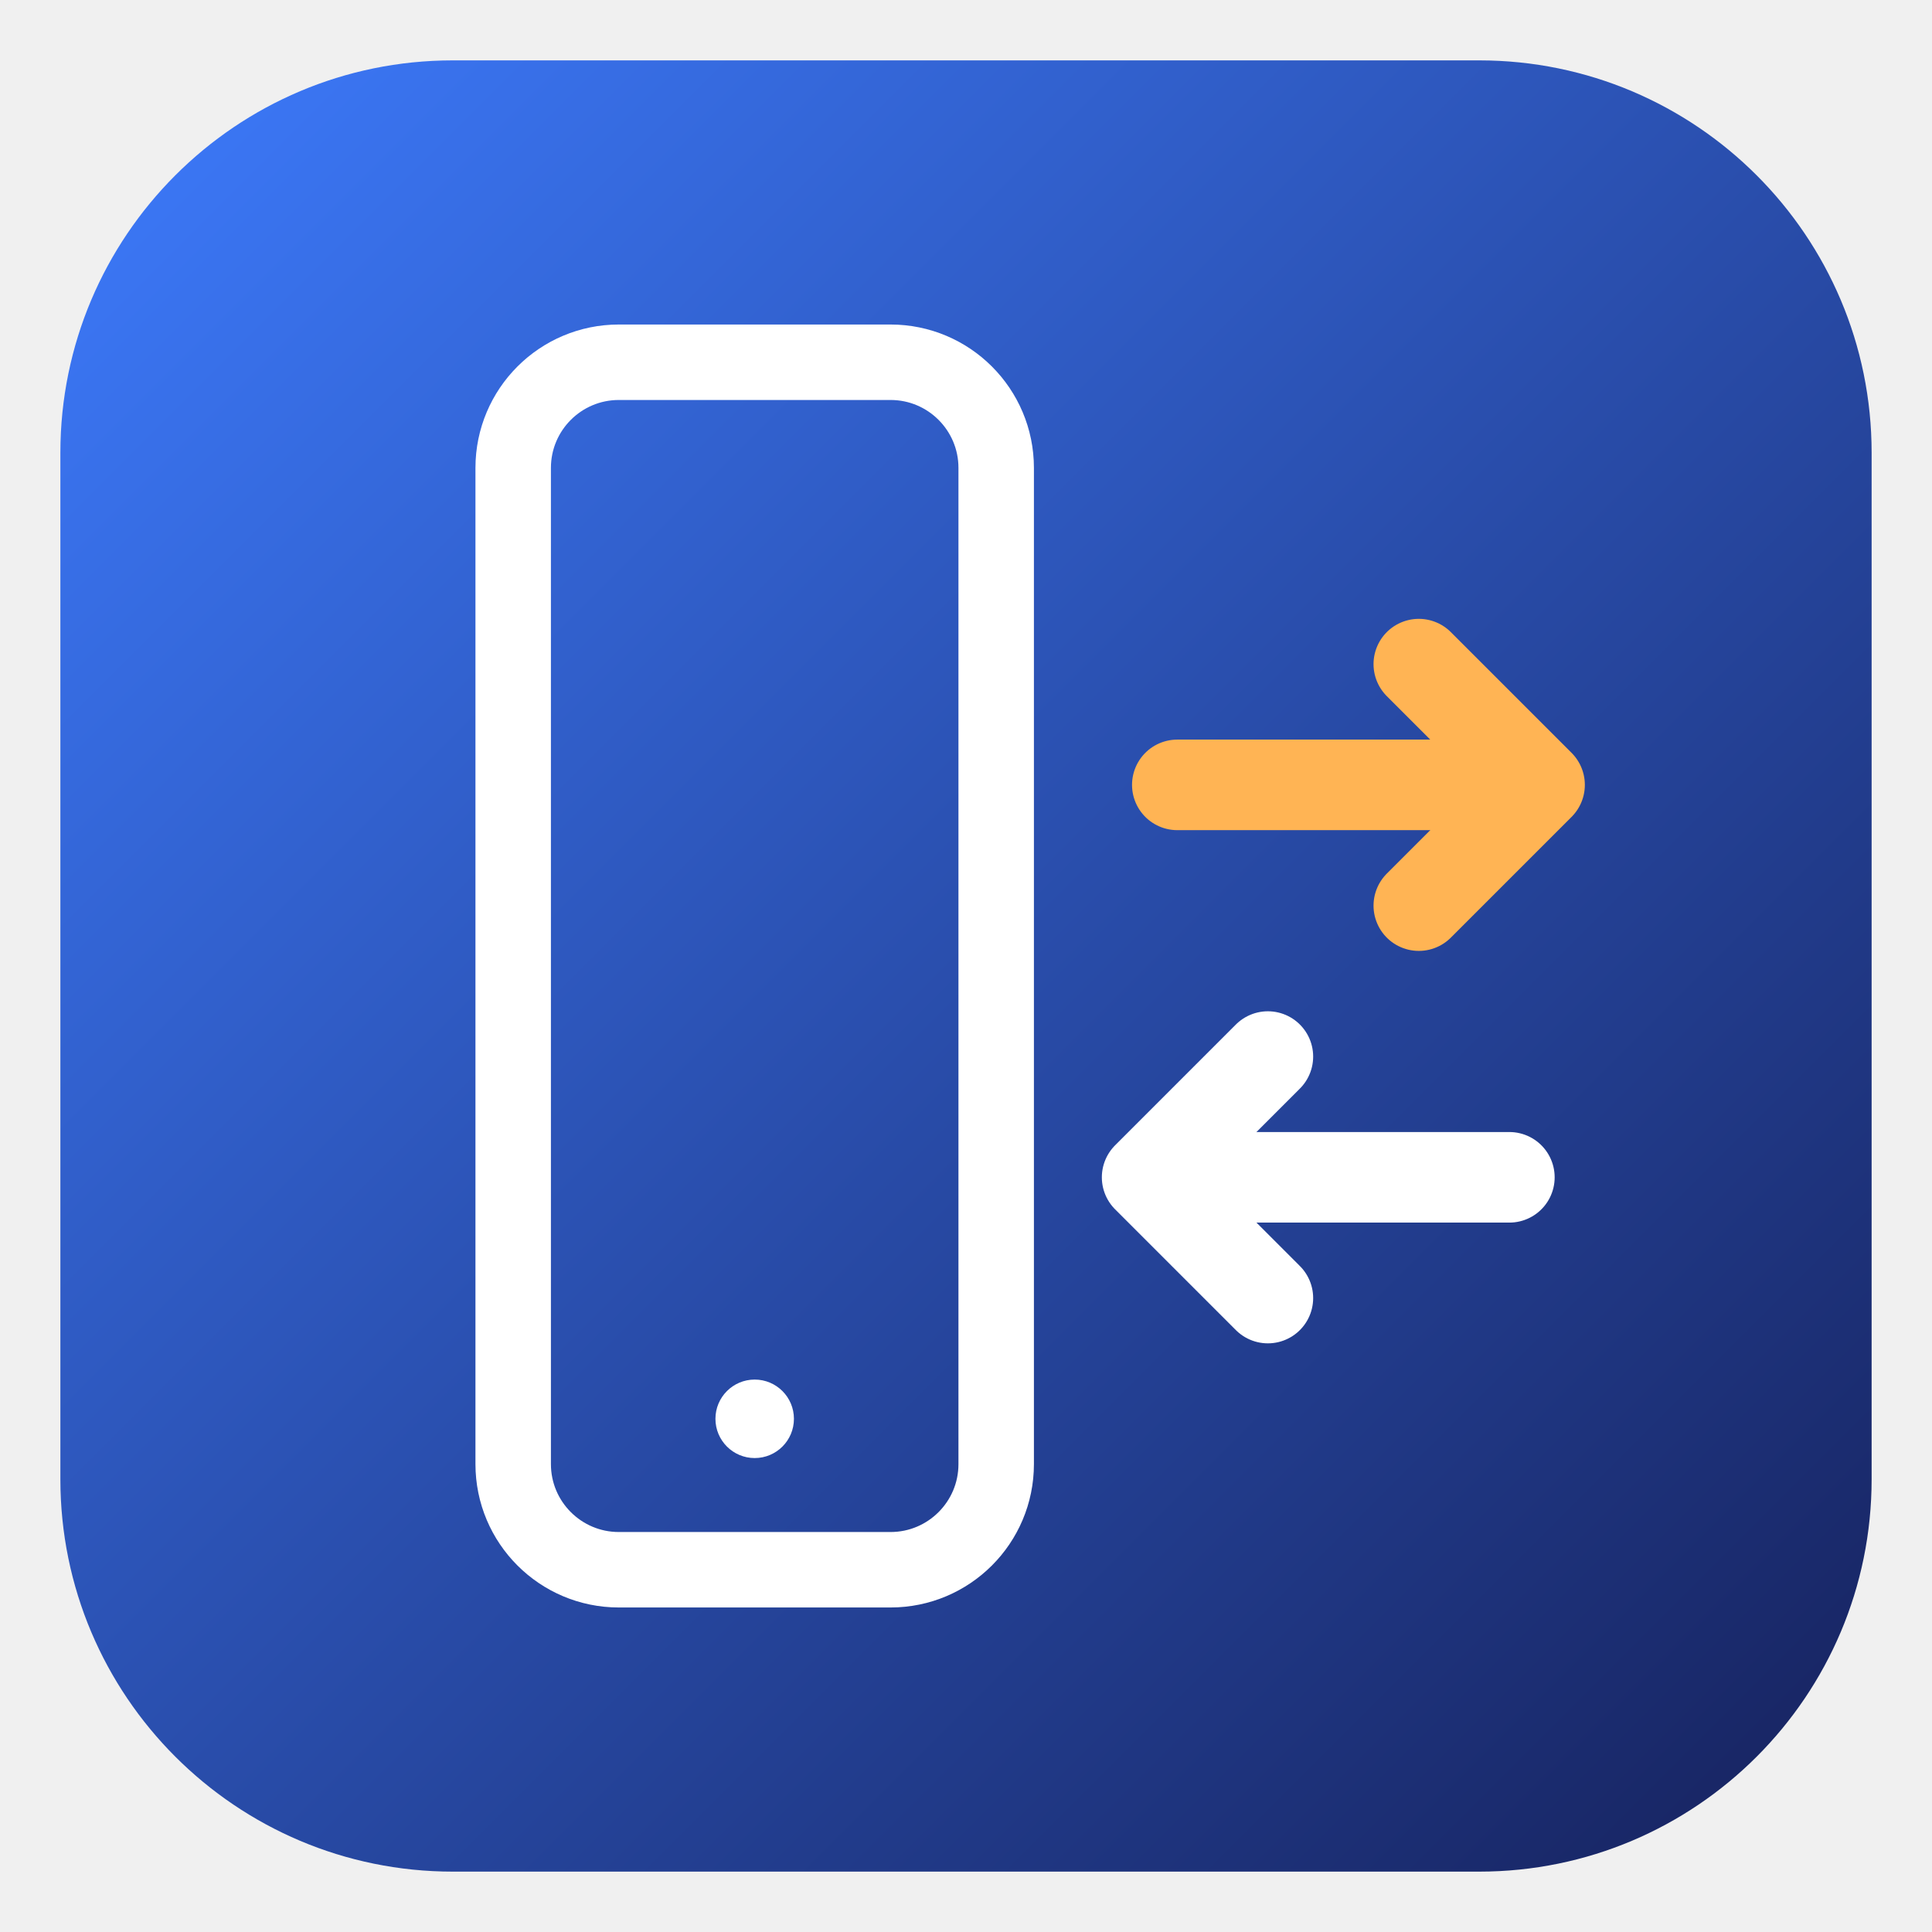
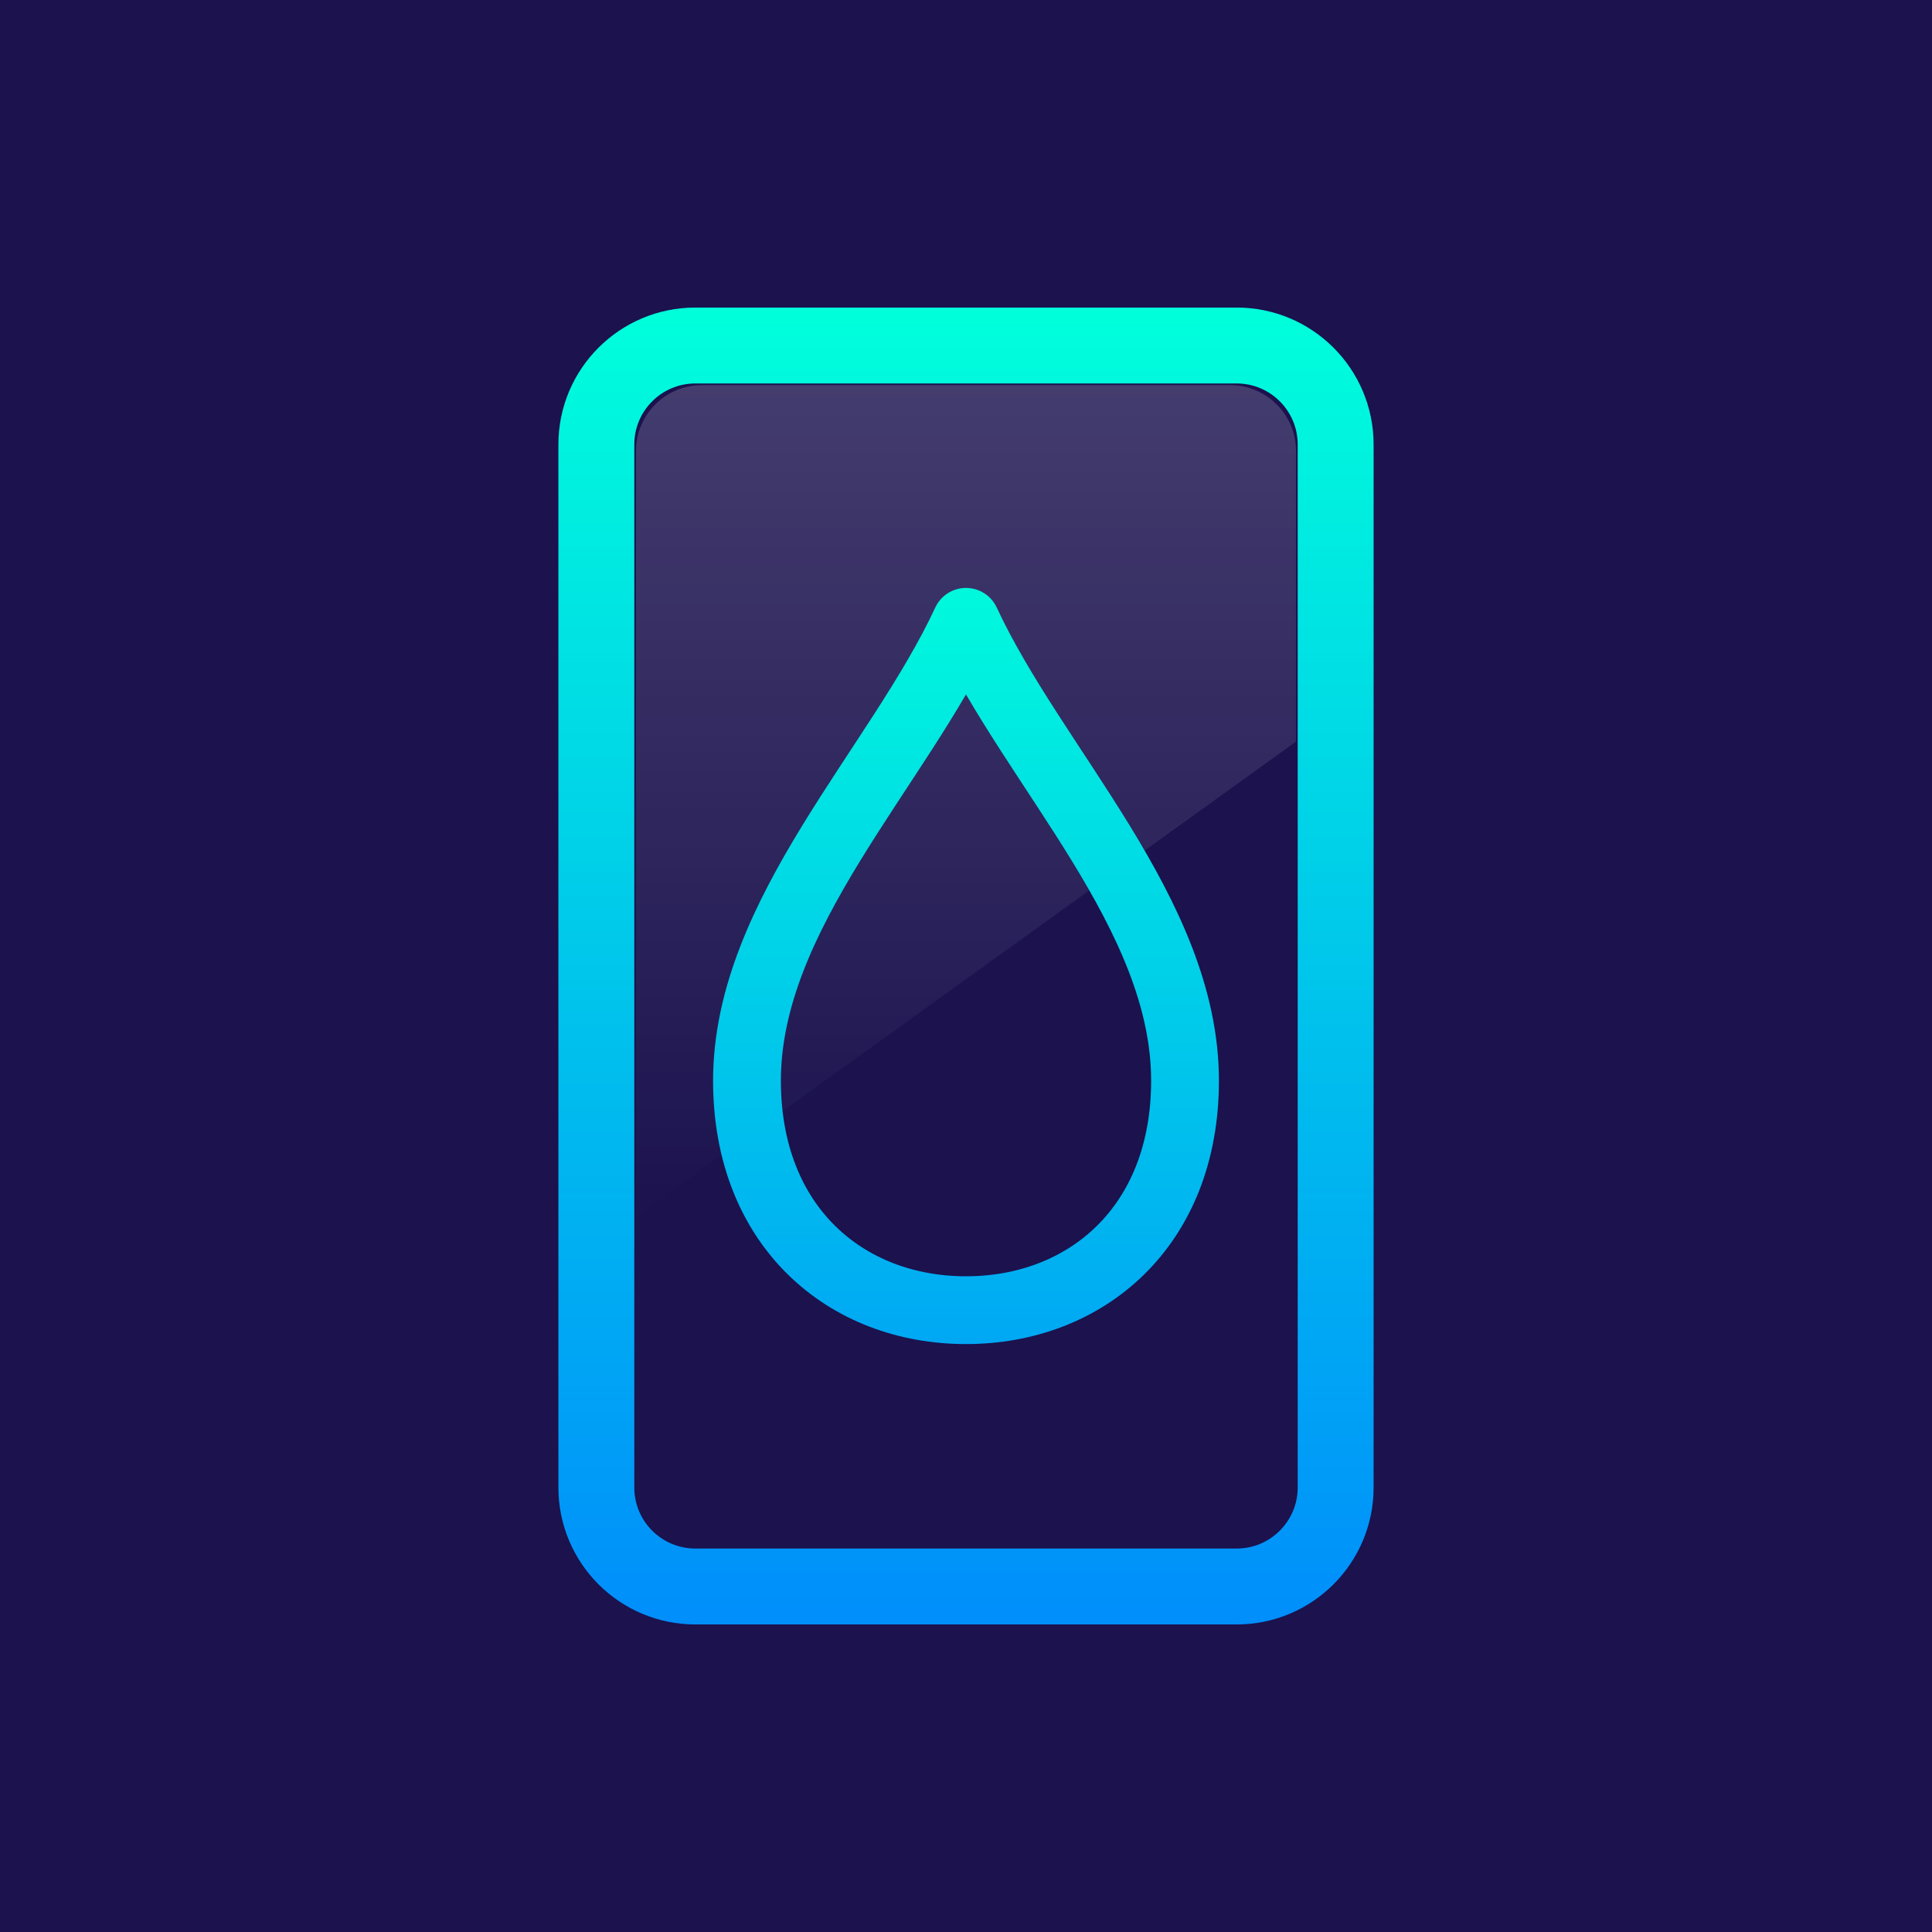
- <svg xmlns="http://www.w3.org/2000/svg" viewBox="0 0 128 128">
+ <svg xmlns="http://www.w3.org/2000/svg" viewBox="0 0 240 240">
  <defs>
-     <linearGradient id="g" x1="0" y1="0" x2="1" y2="1">
-       <stop offset="0" stop-color="#3d7bfd" />
-       <stop offset="1" stop-color="#16215c" />
+     <linearGradient id="g" gradientUnits="userSpaceOnUse" x1="120" y1="20" x2="120" y2="220">
+       <stop offset="0" stop-color="#00FFDB" />
+       <stop offset="1" stop-color="#008EFB" />
    </linearGradient>
+     <linearGradient id="glassGrad" gradientUnits="userSpaceOnUse" x1="120" y1="30" x2="120" y2="160">
+       <stop offset="0" stop-color="#FFFFFF" stop-opacity="0.18" />
+       <stop offset="1" stop-color="#FFFFFF" stop-opacity="0" />
+     </linearGradient>
+     <clipPath id="screenClip">
+       <rect x="70" y="32" width="100" height="176" rx="10" />
+     </clipPath>
  </defs>
-   <rect x="4" y="4" width="120" height="120" rx="26" fill="url(#g)" />
-   <rect x="34" y="24" width="32" height="80" rx="7" fill="none" stroke="#ffffff" stroke-width="5" />
-   <circle cx="50" cy="94" r="2.6" fill="#ffffff" />
-   <path d="M78 52 H100" stroke="#ffb454" stroke-width="6" stroke-linecap="round" />
-   <path d="M94 44 L102 52 L94 60" fill="none" stroke="#ffb454" stroke-width="6" stroke-linecap="round" stroke-linejoin="round" />
-   <path d="M100 78 H78" stroke="#ffffff" stroke-width="6" stroke-linecap="round" />
-   <path d="M84 70 L76 78 L84 86" fill="none" stroke="#ffffff" stroke-width="6" stroke-linecap="round" stroke-linejoin="round" />
+   <rect width="240" height="240" fill="#1B124E" />
+   <g transform="translate(120 120) scale(0.82) translate(-120 -120)">
+     <g clip-path="url(#screenClip)">
+       <polygon points="70,32 170,32 170,86 70,158" fill="url(#glassGrad)" />
+     </g>
+     <g transform="translate(120 120) scale(0.79) translate(-120 -102)">
+       <path d="M 120 36 C 133 64 162 92 162 124 C 162 152 143 168 120 168 C 97 168 78 152 78 124 C 78 92 107 64 120 36 Z" fill="none" stroke="url(#g)" stroke-width="13" stroke-linecap="round" stroke-linejoin="round" />
+     </g>
+     <rect x="64" y="26" width="112" height="188" rx="15" fill="none" stroke="url(#g)" stroke-width="11.5" />
+   </g>
</svg>
